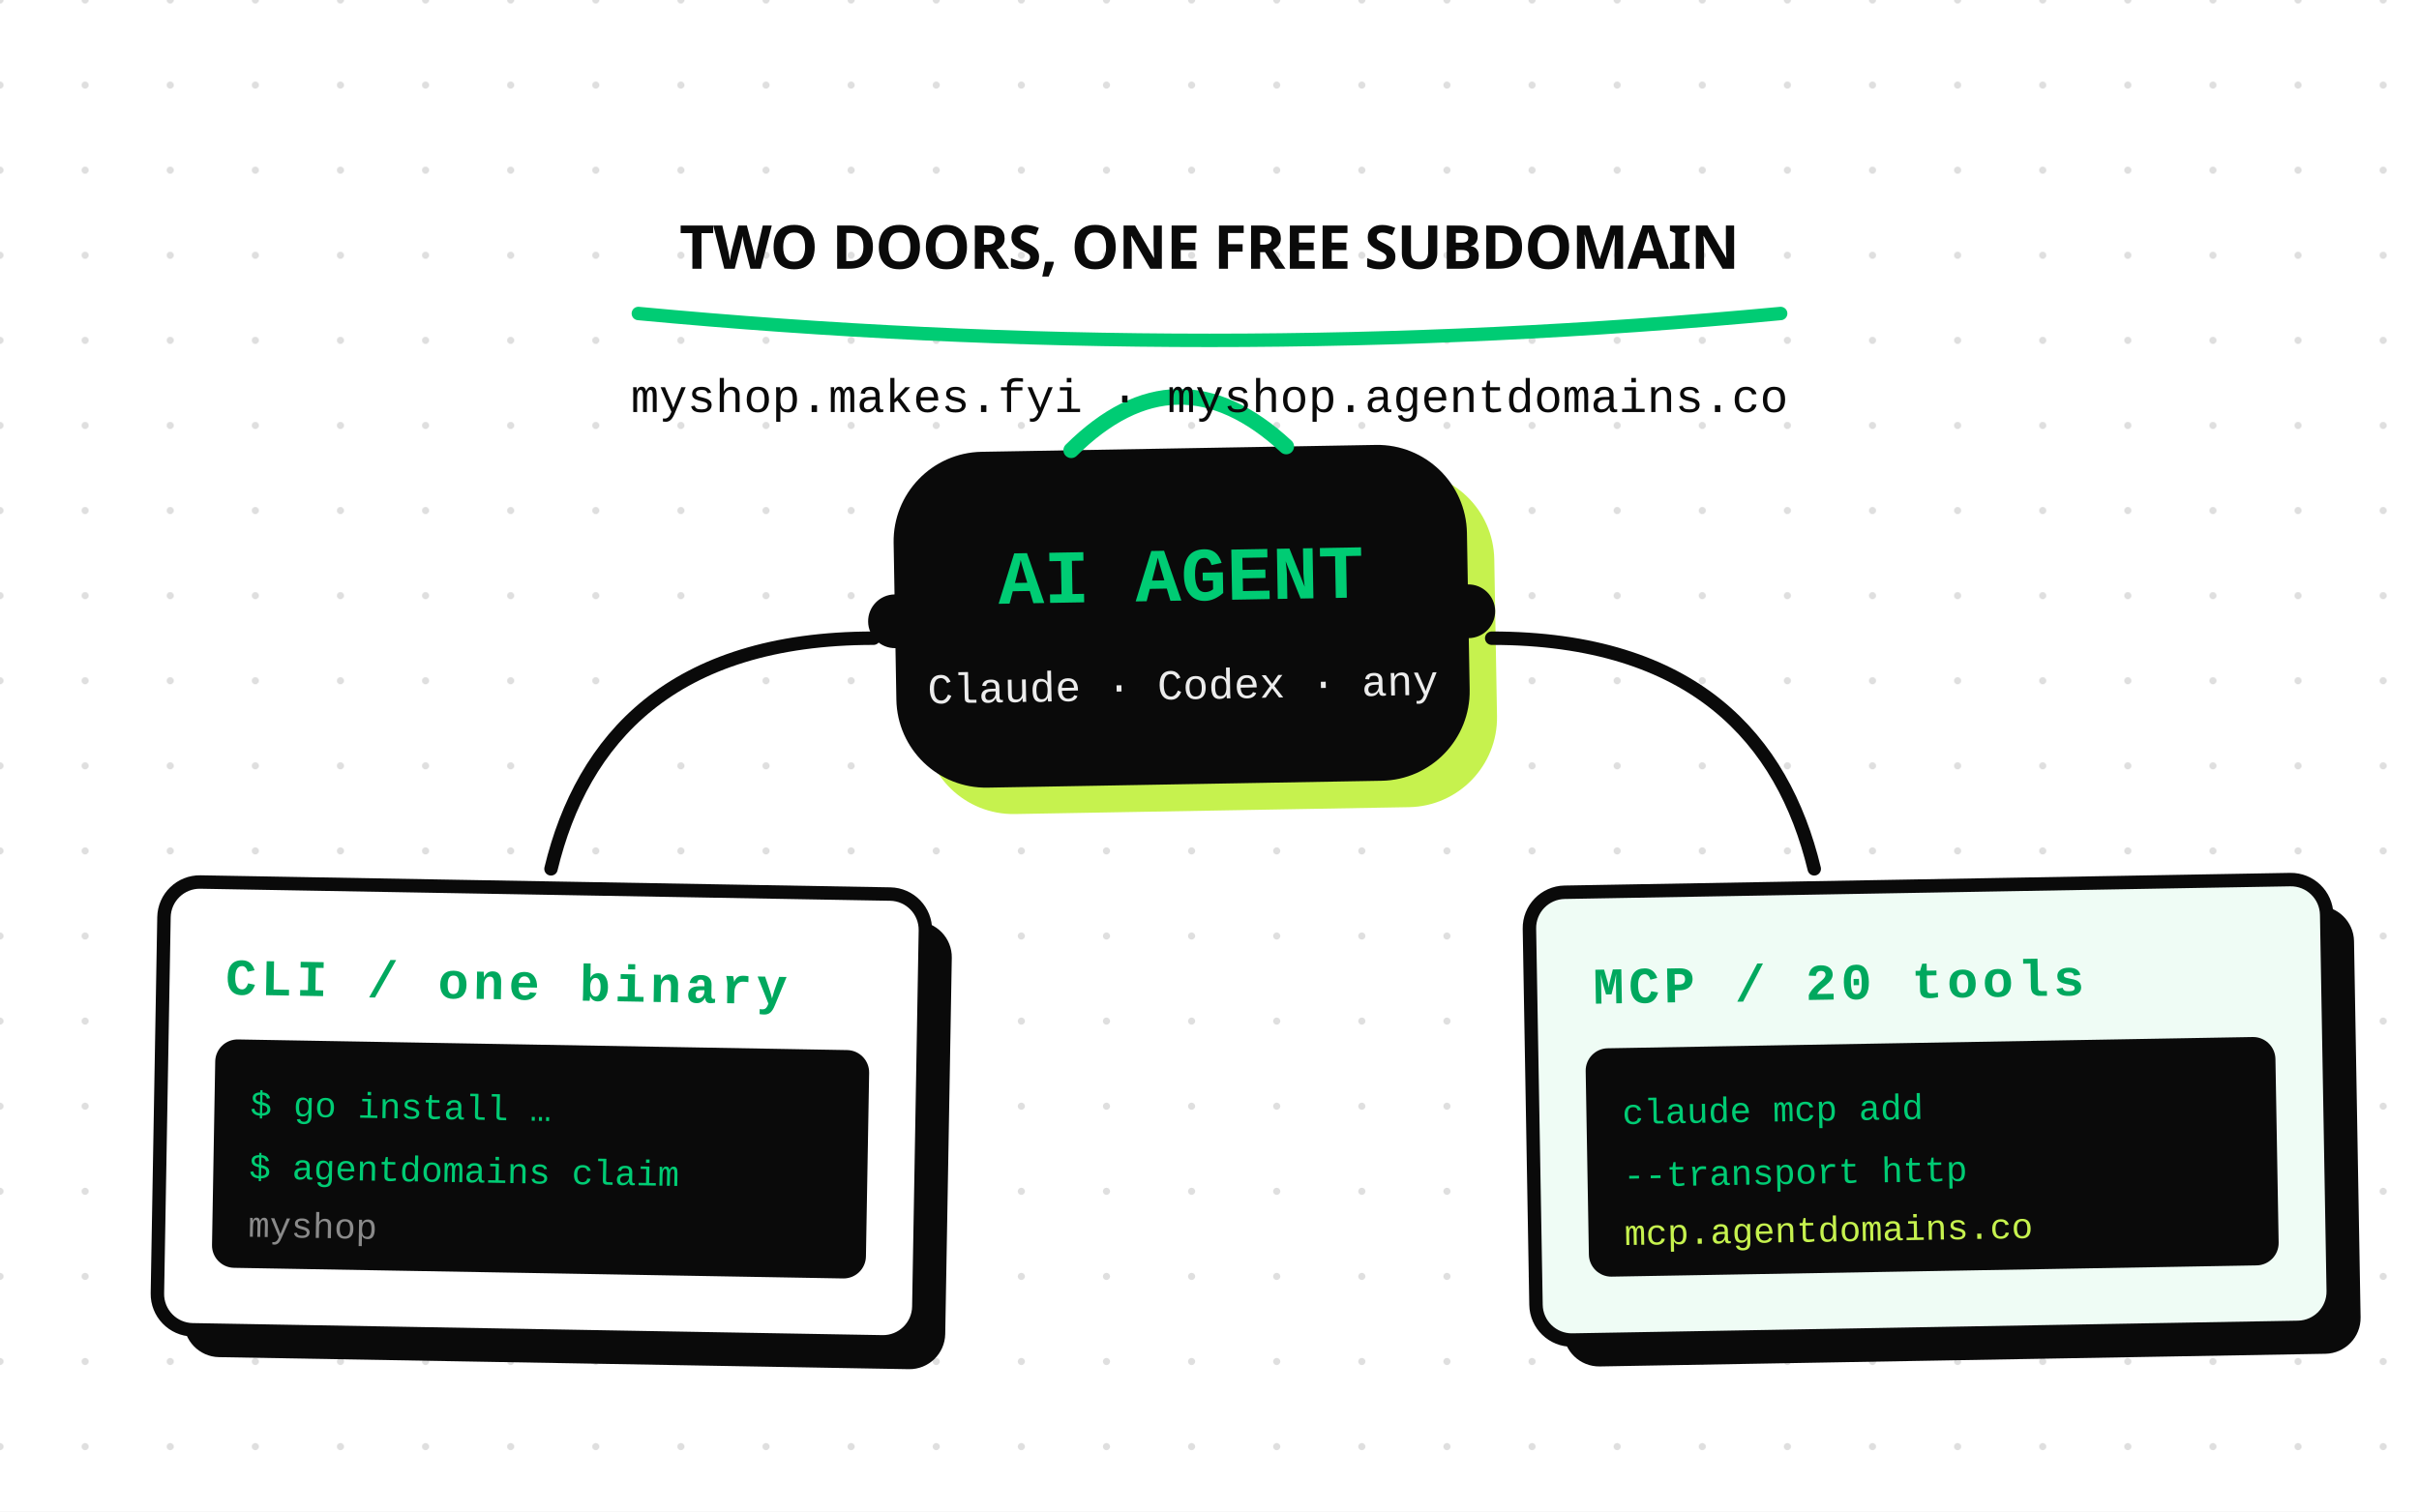
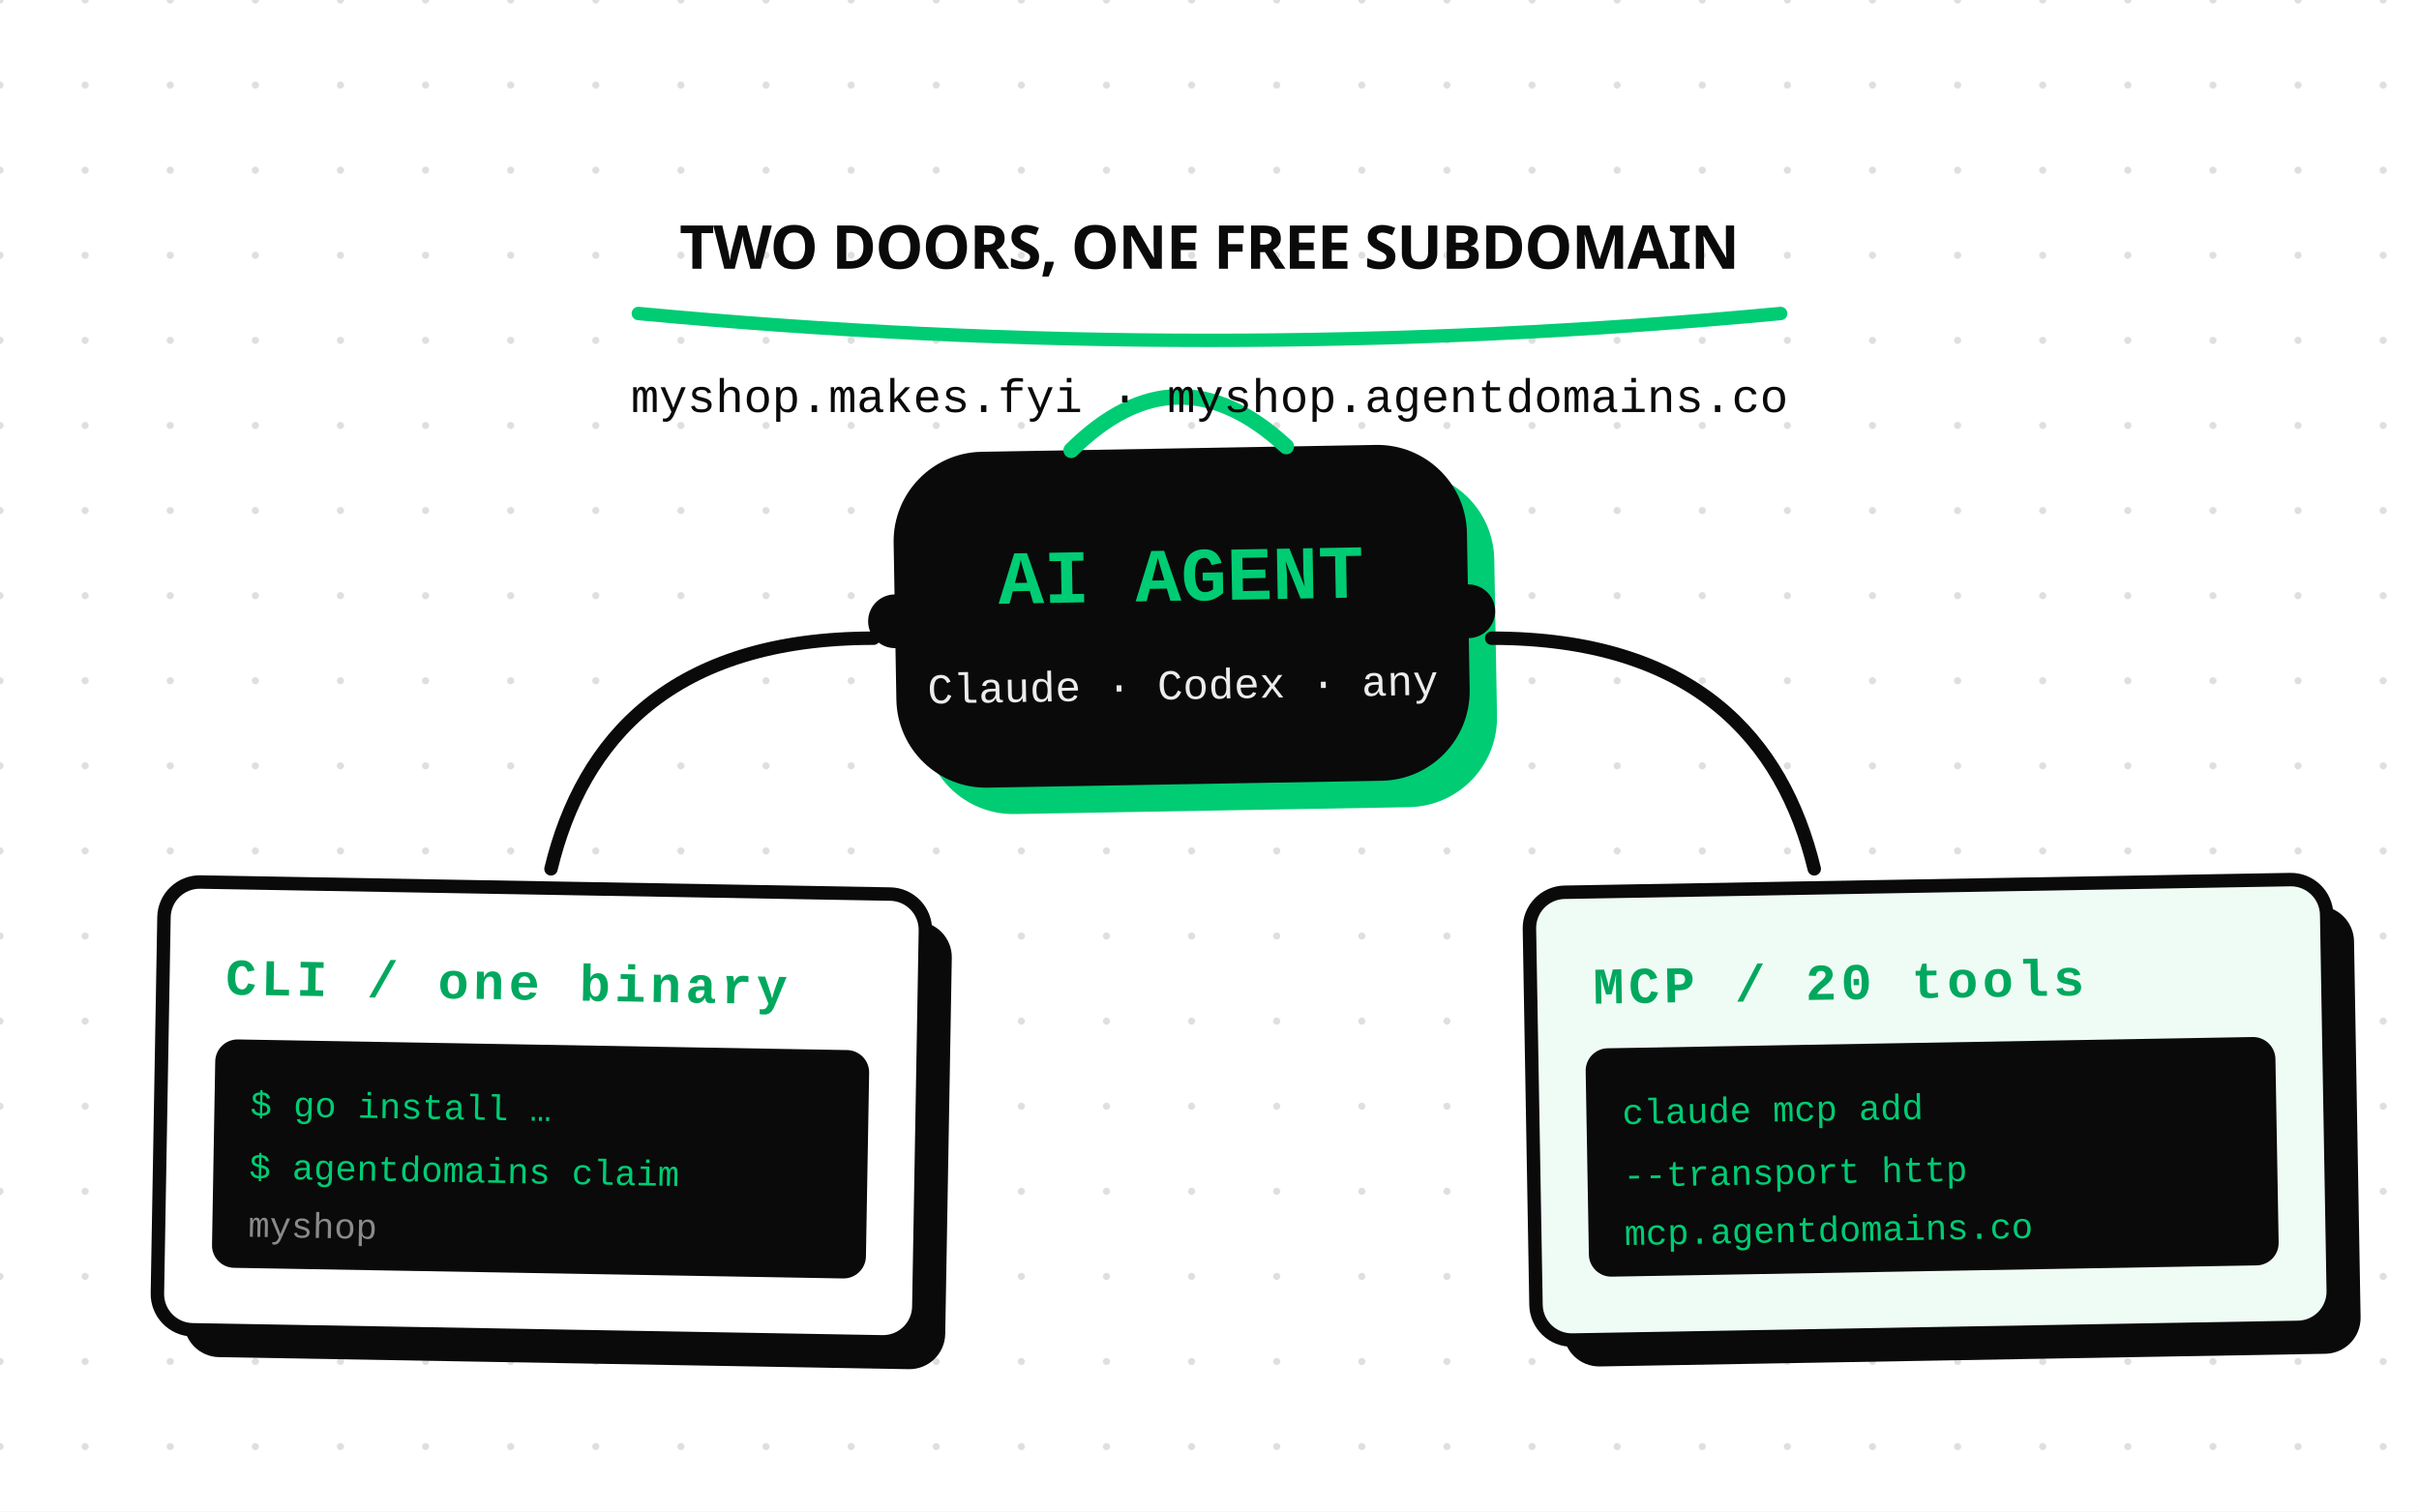
<svg xmlns="http://www.w3.org/2000/svg" viewBox="0 0 1080 675" role="img" aria-labelledby="t d" font-family="'Space Mono','Courier New',monospace">
  <rect width="1080" height="675" fill="#FFFFFF" />
  <pattern id="dots" width="38" height="38" patternUnits="userSpaceOnUse" x="-19" y="-19">
    <circle cx="19" cy="19" r="1.6" fill="#0A0A0A" opacity="0.13" />
  </pattern>
  <rect width="1080" height="675" fill="url(#dots)" />
  <g transform="rotate(-1 540 300)">
-     <rect x="412" y="212" width="256" height="150" rx="40" fill="#C6F24E" />
+     <rect x="412" y="212" width="256" height="150" rx="40" fill="#00CC74" />
    <rect x="400" y="200" width="256" height="150" rx="40" fill="#0A0A0A" />
    <text x="528" y="268" font-size="34" fill="#00CC74" text-anchor="middle" font-weight="bold">AI AGENT</text>
    <text x="528" y="312" font-size="19" fill="#ECECEC" text-anchor="middle">Claude · Codex · any</text>
    <circle cx="400" cy="275" r="12" fill="#0A0A0A" />
    <circle cx="656" cy="275" r="12" fill="#0A0A0A" />
    <path d="M 480 200 q 48 -46 96 0" fill="none" stroke="#00CC74" stroke-width="7" stroke-linecap="round" />
  </g>
  <g stroke="#0A0A0A" stroke-width="6" fill="none" stroke-linecap="round">
    <path d="M 390 285 C 300 285 260 330 246 388" />
    <path d="M 666 285 C 756 285 796 330 810 388" />
  </g>
  <g transform="rotate(1 210 480)">
    <rect x="72" y="396" width="340" height="200" rx="16" fill="#0A0A0A" transform="translate(12 12)" />
    <rect x="72" y="396" width="340" height="200" rx="16" fill="#FFFFFF" stroke="#0A0A0A" stroke-width="6" />
    <text x="100" y="446" font-size="23" font-weight="bold" fill="#00A85E" letter-spacing="2">CLI / one binary</text>
    <rect x="96" y="466" width="292" height="102" rx="10" fill="#0A0A0A" />
    <text x="112" y="500" font-size="16" fill="#00CC74">$ go install …</text>
    <text x="112" y="528" font-size="16" fill="#00CC74">$ agentdomains claim</text>
    <text x="112" y="554" font-size="16" fill="#8a8a8a">  myshop</text>
  </g>
  <g transform="rotate(-1 840 480)">
    <rect x="684" y="396" width="356" height="200" rx="16" fill="#0A0A0A" transform="translate(12 12)" />
    <rect x="684" y="396" width="356" height="200" rx="16" fill="#EFFCF5" stroke="#0A0A0A" stroke-width="6" />
    <text x="712" y="446" font-size="23" font-weight="bold" fill="#00A85E" letter-spacing="2">MCP / 20 tools</text>
    <rect x="708" y="466" width="308" height="102" rx="10" fill="#0A0A0A" />
    <text x="724" y="500" font-size="16" fill="#00CC74">claude mcp add</text>
    <text x="724" y="528" font-size="16" fill="#00CC74">  --transport http</text>
-     <text x="724" y="554" font-size="16" fill="#C6F24E">  mcp.agentdomains.co</text>
+     <text x="724" y="554" font-size="16" fill="#00CC74">  mcp.agentdomains.co</text>
  </g>
  <text x="540" y="120" text-anchor="middle" font-size="27" fill="#0A0A0A" font-family="'Bricolage Grotesque',system-ui,sans-serif" font-weight="800" letter-spacing="-0.5">TWO DOORS, ONE FREE SUBDOMAIN</text>
  <path d="M 285 140 q 255 24 510 0" fill="none" stroke="#00CC74" stroke-width="6" stroke-linecap="round" />
  <text x="540" y="184" text-anchor="middle" font-size="21" fill="#0A0A0A">myshop.makes.fyi · myshop.agentdomains.co</text>
</svg>
